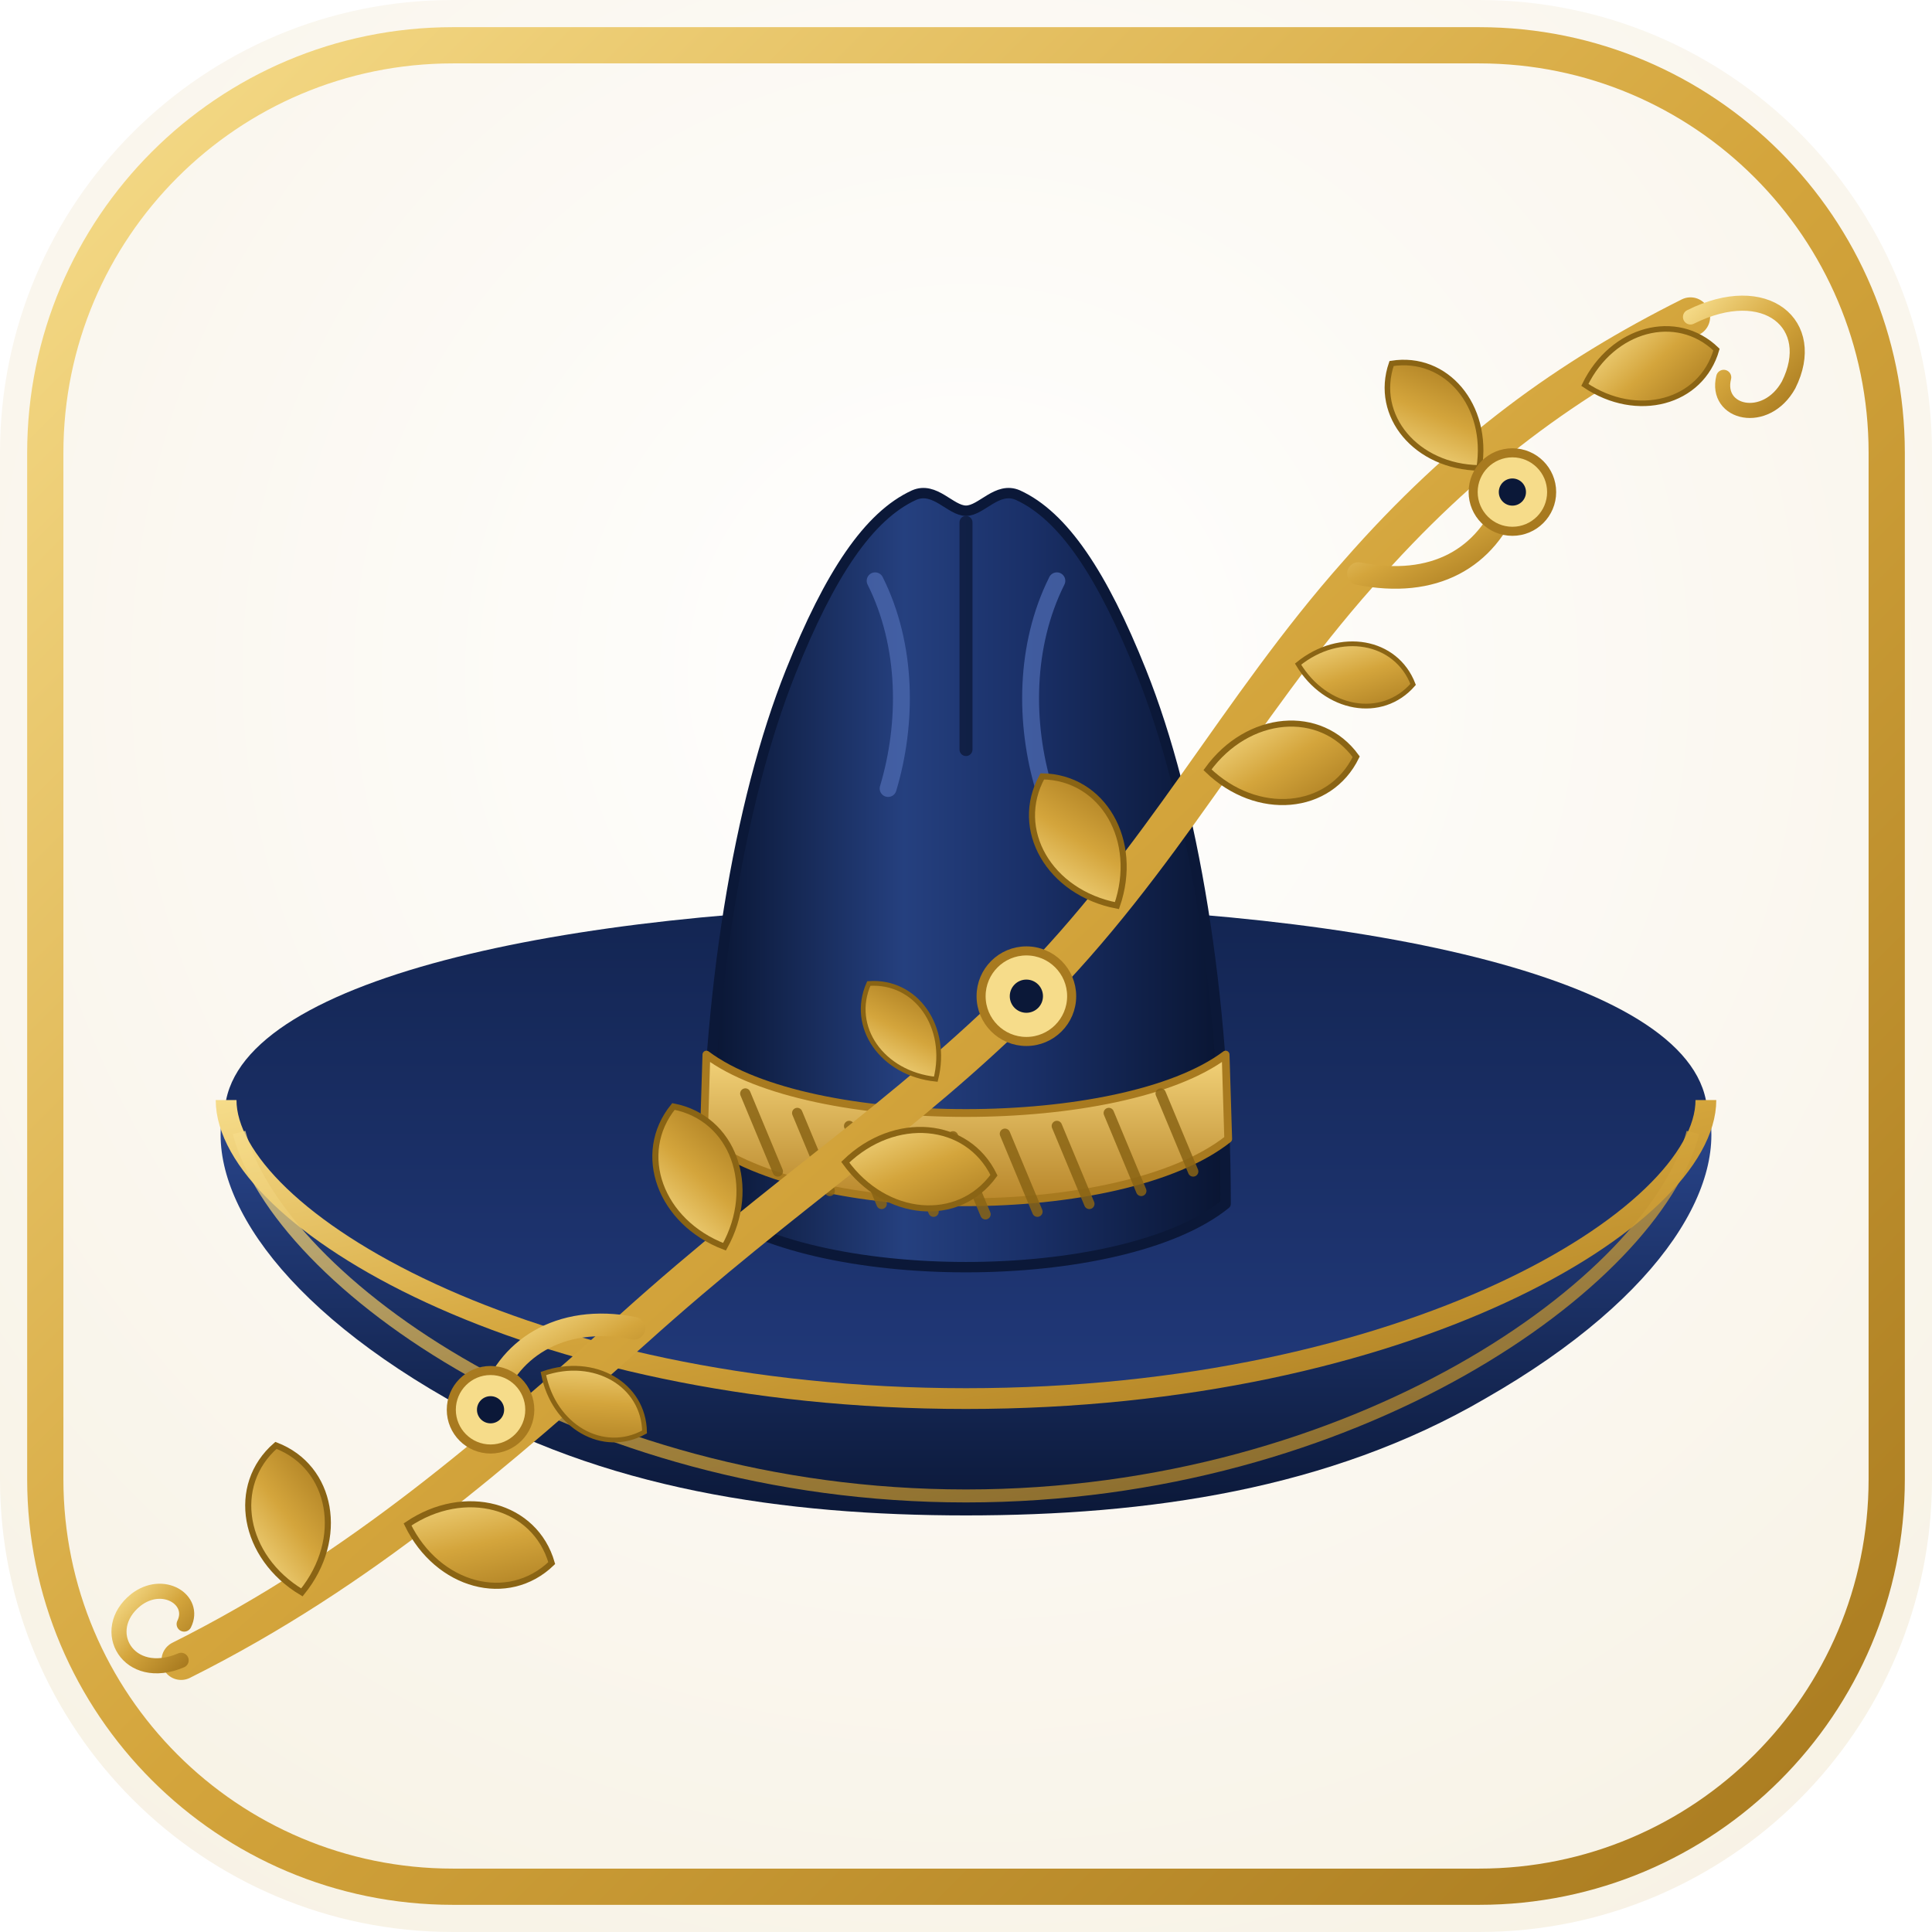
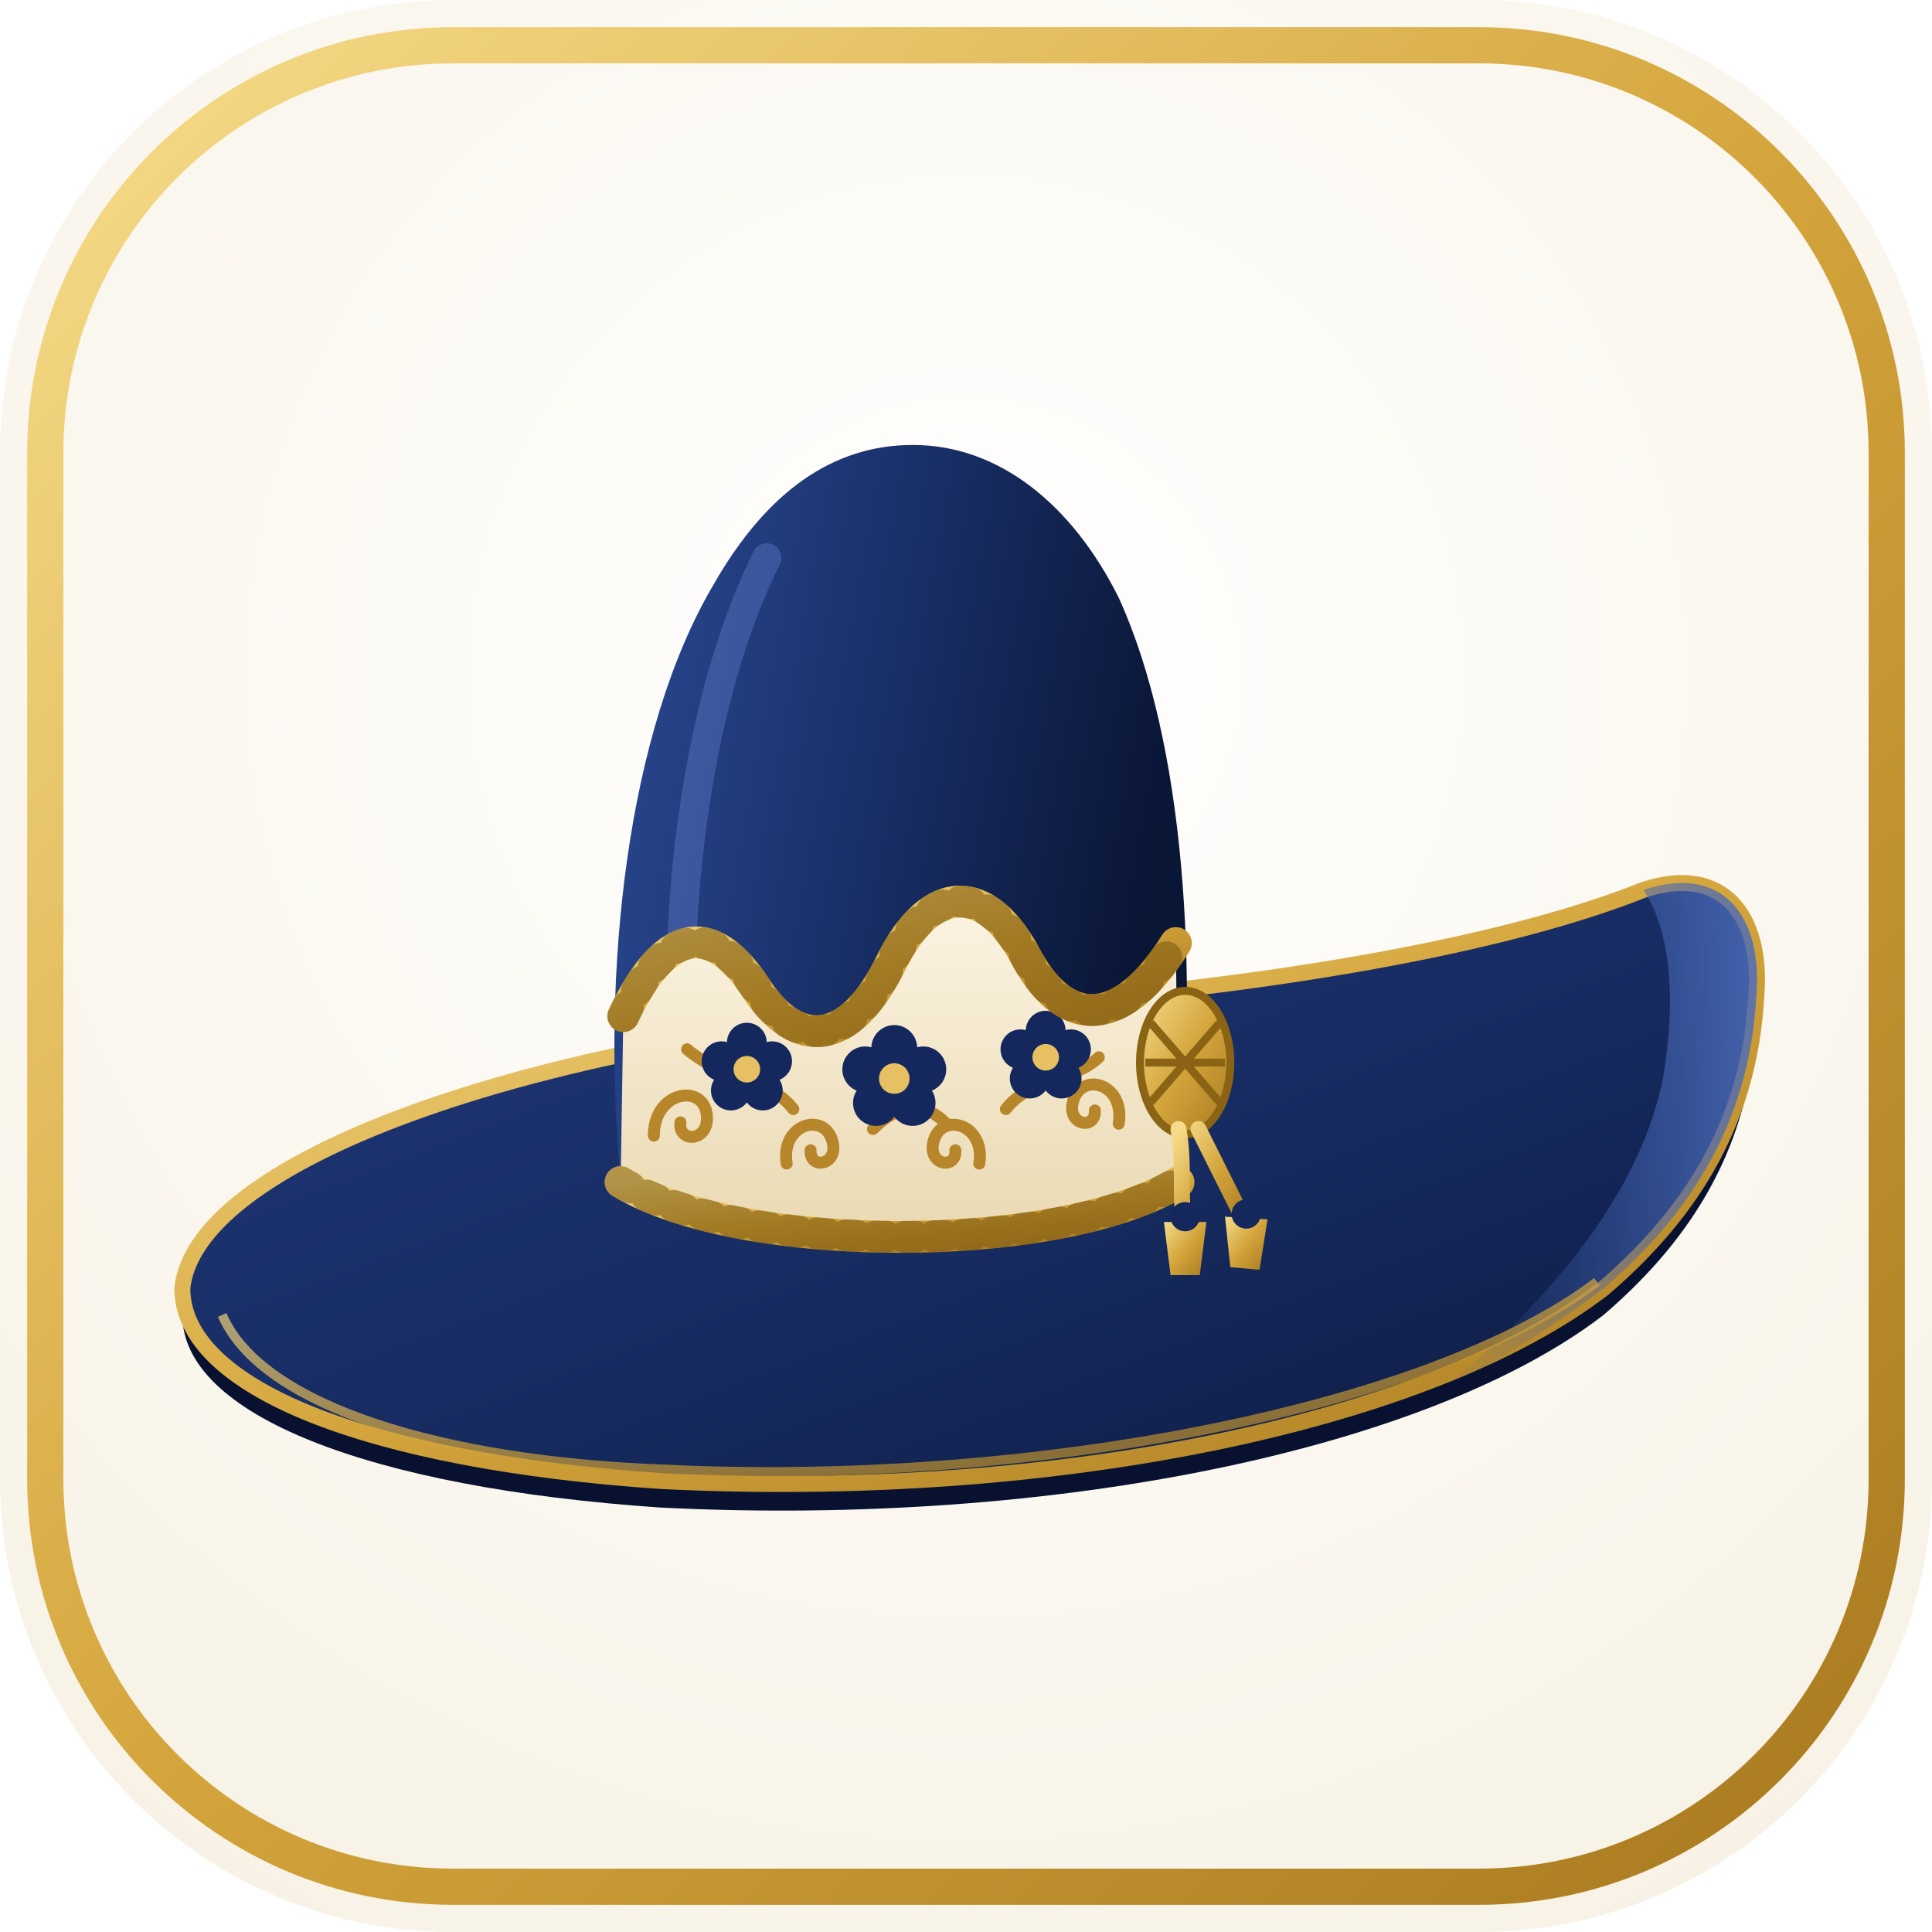
- <svg xmlns="http://www.w3.org/2000/svg" viewBox="0 0 128 128" role="img" aria-label="Bella's Música logo: a navy charro sombrero with a gold vine across it">
+ <svg xmlns="http://www.w3.org/2000/svg" viewBox="0 0 128 128" role="img" aria-label="Bella's Música logo: a navy charro sombrero with a gold-embroidered band">
  <defs>
    <linearGradient id="gold" x1="0" y1="0" x2="1" y2="1">
      <stop offset="0" stop-color="#f6dc8a" />
      <stop offset=".5" stop-color="#d4a53c" />
      <stop offset="1" stop-color="#a87a1f" />
    </linearGradient>
-     <linearGradient id="goldv" x1="0" y1="0" x2="0" y2="1">
-       <stop offset="0" stop-color="#f3d37a" />
-       <stop offset="1" stop-color="#b8862a" />
-     </linearGradient>
    <radialGradient id="bg" cx="50%" cy="35%" r="80%">
      <stop offset="0" stop-color="#ffffff" />
      <stop offset="1" stop-color="#f7f1e3" />
    </radialGradient>
-     <linearGradient id="felt" x1="0" y1="0" x2="1" y2="0">
-       <stop offset="0" stop-color="#091532" />
-       <stop offset=".38" stop-color="#25407f" />
-       <stop offset=".62" stop-color="#1a3068" />
-       <stop offset="1" stop-color="#091532" />
+     <linearGradient id="crown" x1="0" y1="0" x2="1" y2=".25">
+       <stop offset="0" stop-color="#2c4a94" />
+       <stop offset=".45" stop-color="#1b336f" />
+       <stop offset="1" stop-color="#0a1636" />
    </linearGradient>
-     <linearGradient id="brimtop" x1="0" y1="0" x2="0" y2="1">
-       <stop offset="0" stop-color="#132552" />
-       <stop offset="1" stop-color="#21397a" />
+     <linearGradient id="brim" x1="0" y1="0" x2="1" y2="1">
+       <stop offset="0" stop-color="#22397c" />
+       <stop offset=".55" stop-color="#162b60" />
+       <stop offset="1" stop-color="#0c1a40" />
    </linearGradient>
-     <linearGradient id="rim" x1="0" y1="0" x2="0" y2="1">
-       <stop offset="0" stop-color="#2a478f" />
-       <stop offset="1" stop-color="#0b1838" />
+     <linearGradient id="lip" x1="0" y1="0" x2="1" y2="0">
+       <stop offset="0" stop-color="#3a5aa8" stop-opacity="0" />
+       <stop offset="1" stop-color="#4c6cba" />
    </linearGradient>
-     <path id="leaf" d="M0 0 C2.6 -3 6.8 -3 8.6 0 C6.8 3 2.6 3 0 0 Z" />
+     <linearGradient id="band" x1="0" y1="0" x2="0" y2="1">
+       <stop offset="0" stop-color="#fbf4e2" />
+       <stop offset="1" stop-color="#ead9b2" />
+     </linearGradient>
+     <g id="flower">
+       <g fill="#14285e">
+         <circle cx="0" cy="-2" r="1.5" />
+         <circle cx="1.9" cy="-.6" r="1.5" />
+         <circle cx="1.2" cy="1.6" r="1.5" />
+         <circle cx="-1.2" cy="1.6" r="1.5" />
+         <circle cx="-1.9" cy="-.6" r="1.5" />
+       </g>
+       <circle r="1" fill="#e6c063" />
+     </g>
  </defs>
  <rect width="128" height="128" rx="30" fill="url(#bg)" />
  <rect x="3" y="3" width="122" height="122" rx="27" fill="none" stroke="url(#gold)" stroke-width="2.4" />
-   <g transform="translate(64 66) scale(.86) translate(-64 -62)">
-     <path d="M7 70 C9 60 36 55 64 55 C92 55 119 60 121 70 C121 79 98 93 64 93 C30 93 7 79 7 70 Z" fill="url(#brimtop)" />
-     <path d="M7 70 C7 79 30 93 64 93 C98 93 121 79 121 70 C123 76 118 85 104 93 C92 100 78 102 64 102 C50 102 36 100 24 93 C10 85 5 76 7 70 Z" fill="url(#rim)" />
-     <path d="M7 70 C7 79 30 93 64 93 C98 93 121 79 121 70" fill="none" stroke="url(#gold)" stroke-width="1.6" />
-     <path d="M8 72.5 C11 84 34 100.5 64 100.5 C94 100.5 117 84 120 72.5" fill="none" stroke="url(#gold)" stroke-width="1" opacity=".75" />
-     <path d="M44 78 C44 62 46.5 47 50.5 37 C53.5 29.5 56.5 25 60 23.4 C61.6 22.7 62.8 24.6 64 24.6 C65.2 24.6 66.4 22.7 68 23.4 C71.5 25 74.5 29.5 77.5 37 C81.5 47 84 62 84 78 C76 84.5 52 84.5 44 78 Z" fill="url(#felt)" stroke="#0b1838" stroke-width=".8" stroke-linejoin="round" />
-     <path d="M57 30 C59.5 35 59.5 41 58 46" fill="none" stroke="#4a66ad" stroke-width="1.3" stroke-linecap="round" opacity=".8" />
-     <path d="M71 30 C68.5 35 68.5 41 70 46" fill="none" stroke="#4a66ad" stroke-width="1.3" stroke-linecap="round" opacity=".8" />
-     <path d="M64 25.5 L64 43" fill="none" stroke="#0a1532" stroke-width="1" stroke-linecap="round" opacity=".7" />
-     <path d="M43.8 73 C52 79.5 76 79.5 84.2 73 L84 66.5 C76 72.5 52 72.5 44 66.5 Z" fill="url(#goldv)" stroke="#a87a1f" stroke-width=".6" stroke-linejoin="round" />
-     <g stroke="#8a6414" stroke-width=".8" stroke-linecap="round" opacity=".85">
-       <path d="M47 69.5 L49.5 75.5" />
-       <path d="M51 71 L53.5 77" />
-       <path d="M55 72 L57.5 78" />
-       <path d="M59 72.6 L61.5 78.6" />
-       <path d="M63 72.8 L65.5 78.8" />
-       <path d="M67 72.6 L69.5 78.6" />
-       <path d="M71 72 L73.5 78" />
-       <path d="M75 71 L77.5 77" />
-       <path d="M79 69.5 L81.5 75.5" />
+   <g transform="translate(64 66) scale(.88) translate(-65 -64)">
+     <path d="M6 88 C7 78 34 69 64 67 C88 65.5 106 62 116 58 C122 56 125 60 124.5 66 C124 75 120 82 113 88 C100 98 72 104 42 102.5 C20 101 6 95.5 6 88 Z" fill="#081230" />
+     <path d="M6 86 C7 76 34 67 64 65 C88 63.5 106 60 116 56 C122 54 125 58 124.5 64 C124 73 120 80 113 86 C100 96 72 102 42 100.5 C20 99 6 93.5 6 86 Z" fill="url(#brim)" stroke="url(#gold)" stroke-width="1.2" />
+     <path d="M116 56 C122 54 125 58 124.5 64 C124 73 120 80 113 86 C109 89 105 91.5 101 93.5 C110 86 116 78 117.5 70 C118.5 64 118 59 116 56 Z" fill="url(#lip)" opacity=".85" />
+     <path d="M9 88 C12 95 26 99 42 99.6 C70 101 100 95 112.5 85.5" fill="none" stroke="url(#gold)" stroke-width=".7" opacity=".7" />
+     <path d="M39 78 C37.5 62 39.5 44 46 33 C50 26 55 22.5 61 22.5 C67.5 22.5 73 27 76.5 34 C81.5 45 82.5 62 81 78 C72 83.5 48 83.5 39 78 Z" fill="url(#crown)" />
+     <path d="M50 31 C46 39 44 50 43.6 60" fill="none" stroke="#5a78c4" stroke-width="2.2" stroke-linecap="round" opacity=".45" />
+     <path d="M39.2 65.5 C42.5 58.5 46 58.5 49.2 63.4 C52.2 68 56.2 68 59.4 61.4 C62.4 55.4 66.6 55.4 69.6 61.2 C72.6 66.6 76.8 66.4 80.8 60 L81 78 C72 83.5 48 83.5 39 78 Z" fill="url(#band)" />
+     <g fill="none" stroke="#b8862a" stroke-width=".9" stroke-linecap="round">
+       <path d="M41.5 74.5 C41.5 71 45.5 70.5 45.5 73.2 C45.5 75 43.3 75 43.5 73.5" />
+       <path d="M51.5 76.6 C51 73.5 54.6 72.6 55 75.2 C55.2 76.8 53.2 77 53.3 75.6" />
+       <path d="M66 76.6 C66.5 73.5 62.9 72.6 62.5 75.2 C62.3 76.8 64.3 77 64.2 75.6" />
+       <path d="M76.5 73.6 C77 70.4 73.4 69.6 73 72.2 C72.8 73.8 74.8 74 74.7 72.6" />
+       <path d="M44 68 C47 70.5 50 70 52 72.5 M58 74 C60 72 62 72 63.5 73.6 M68 72.5 C70 70 73 70.5 75 68.6" />
+     </g>
+     <use href="#flower" transform="translate(48.5 69.5)" />
+     <use href="#flower" transform="translate(59.6 70.2) scale(1.15)" />
+     <use href="#flower" transform="translate(71 68.6)" />
+     <g fill="none" stroke-linecap="round" stroke-linejoin="round">
+       <path d="M39.2 65.5 C42.5 58.5 46 58.5 49.2 63.4 C52.2 68 56.2 68 59.4 61.4 C62.4 55.4 66.6 55.4 69.6 61.2 C72.6 66.6 76.8 66.4 80.8 60" stroke="url(#gold)" stroke-width="2.4" />
+       <path d="M39.2 65.5 C42.5 58.5 46 58.5 49.2 63.4 C52.2 68 56.2 68 59.4 61.4 C62.4 55.4 66.6 55.4 69.6 61.2 C72.6 66.6 76.8 66.4 80.8 60" stroke="#7a5710" stroke-width="2.4" stroke-dasharray=".8 1.4" opacity=".55" />
+       <path d="M39 78 C48 83.5 72 83.5 81 78" stroke="url(#gold)" stroke-width="2.4" />
+       <path d="M39 78 C48 83.5 72 83.5 81 78" stroke="#7a5710" stroke-width="2.4" stroke-dasharray=".8 1.4" opacity=".55" />
+     </g>
+     <g transform="translate(81.5 69)">
+       <ellipse cx="0" cy="0" rx="3.4" ry="5.4" fill="url(#gold)" stroke="#8a6414" stroke-width=".6" />
+       <path d="M-2.6 -3 L2.6 3 M2.6 -3 L-2.6 3 M-3 0 L3 0" stroke="#8a6414" stroke-width=".6" />
+       <path d="M-.5 5 C0 8 -.5 10 0 12.5 M1 5 C2.5 8 3.5 10 4.5 12" fill="none" stroke="url(#gold)" stroke-width="1.2" stroke-linecap="round" />
+       <path d="M-1.6 12 L1.6 12 L1.1 16 L-1.1 16 Z" fill="url(#gold)" />
+       <path d="M3 11.6 L6.2 11.8 L5.6 15.6 L3.4 15.4 Z" fill="url(#gold)" />
+       <circle cx="0" cy="11.6" r="1.1" fill="#14285e" />
+       <circle cx="4.6" cy="11.4" r="1.1" fill="#14285e" />
    </g>
  </g>
-   <g fill="none" stroke="url(#gold)" stroke-linecap="round" stroke-linejoin="round">
-     <path d="M12 110 C24 104 33 96 42 88 C52 79 60 74 68 66 C77 57 82 47 90 38 C97 30 104 25 112 21" stroke-width="2.6" />
-     <path d="M112 21 C117 18.5 120.5 21.5 118.5 25.5 C117 28.2 113.6 27.4 114.2 25" />
-     <path d="M12 110 C8.5 111.5 6.5 108 9 106 C10.8 104.6 13 106 12.2 107.6" />
-     <path d="M42 88 C37 87 33.5 89.5 32.5 93" stroke-width="1.5" />
-     <path d="M90 38 C95 39 98.5 37 100 33" stroke-width="1.5" />
-   </g>
-   <g fill="url(#gold)" stroke="#8a6414" stroke-width=".35">
-     <use href="#leaf" transform="translate(20 105.5) rotate(-100) scale(1.15)" />
-     <use href="#leaf" transform="translate(27 101) rotate(15) scale(1.15)" />
-     <use href="#leaf" transform="translate(48 82.6) rotate(-110) scale(1.15)" />
-     <use href="#leaf" transform="translate(56 77) rotate(5) scale(1.15)" />
-     <use href="#leaf" transform="translate(74 60) rotate(-120) scale(1.15)" />
-     <use href="#leaf" transform="translate(80 51) rotate(-5) scale(1.15)" />
-     <use href="#leaf" transform="translate(98 31) rotate(-130) scale(1.05)" />
-     <use href="#leaf" transform="translate(105 25.5) rotate(-15) scale(1.05)" />
-     <use href="#leaf" transform="translate(36 91) rotate(30) scale(.9)" />
-     <use href="#leaf" transform="translate(62 71.5) rotate(-125) scale(.9)" />
-     <use href="#leaf" transform="translate(86 44) rotate(10) scale(.9)" />
-   </g>
-   <g fill="#f6dc8a" stroke="#a87a1f" stroke-width=".6">
-     <circle cx="32.5" cy="93.4" r="2.6" />
-     <circle cx="100.2" cy="32.6" r="2.6" />
-     <circle cx="68" cy="66" r="3" />
-   </g>
-   <g fill="#0b1838">
-     <circle cx="32.5" cy="93.4" r=".9" />
-     <circle cx="100.2" cy="32.6" r=".9" />
-     <circle cx="68" cy="66" r="1.1" />
-   </g>
</svg>
